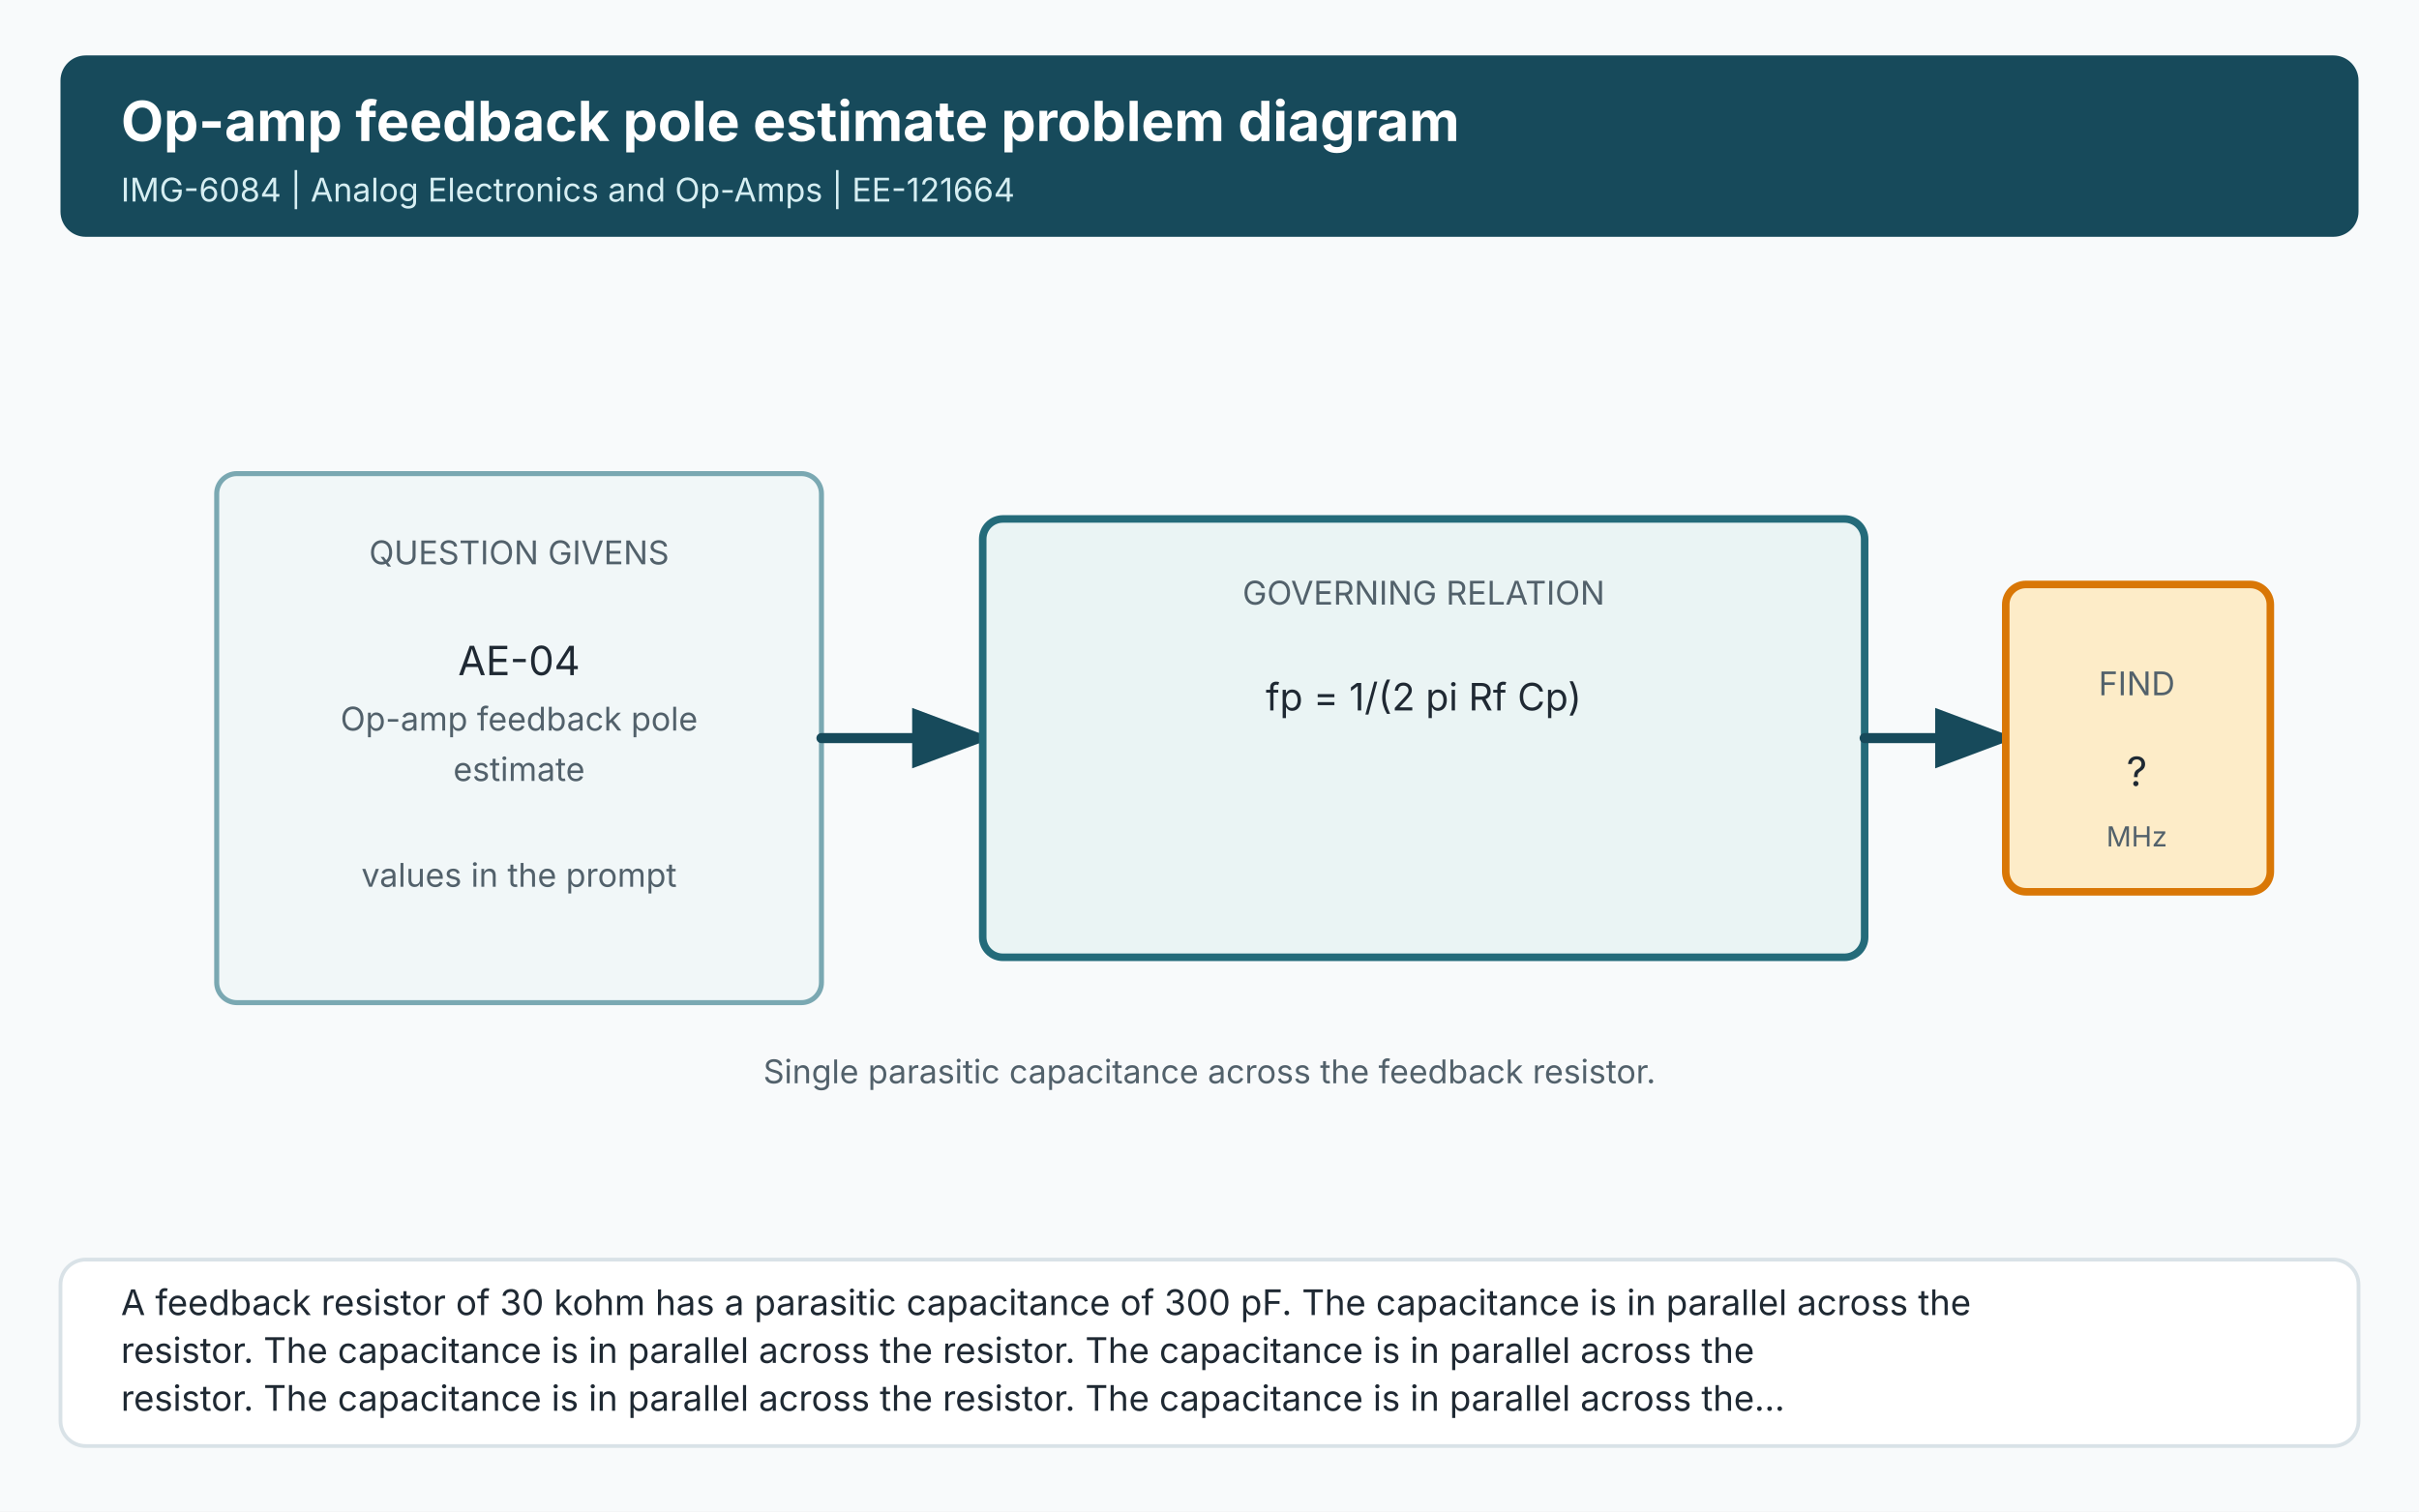
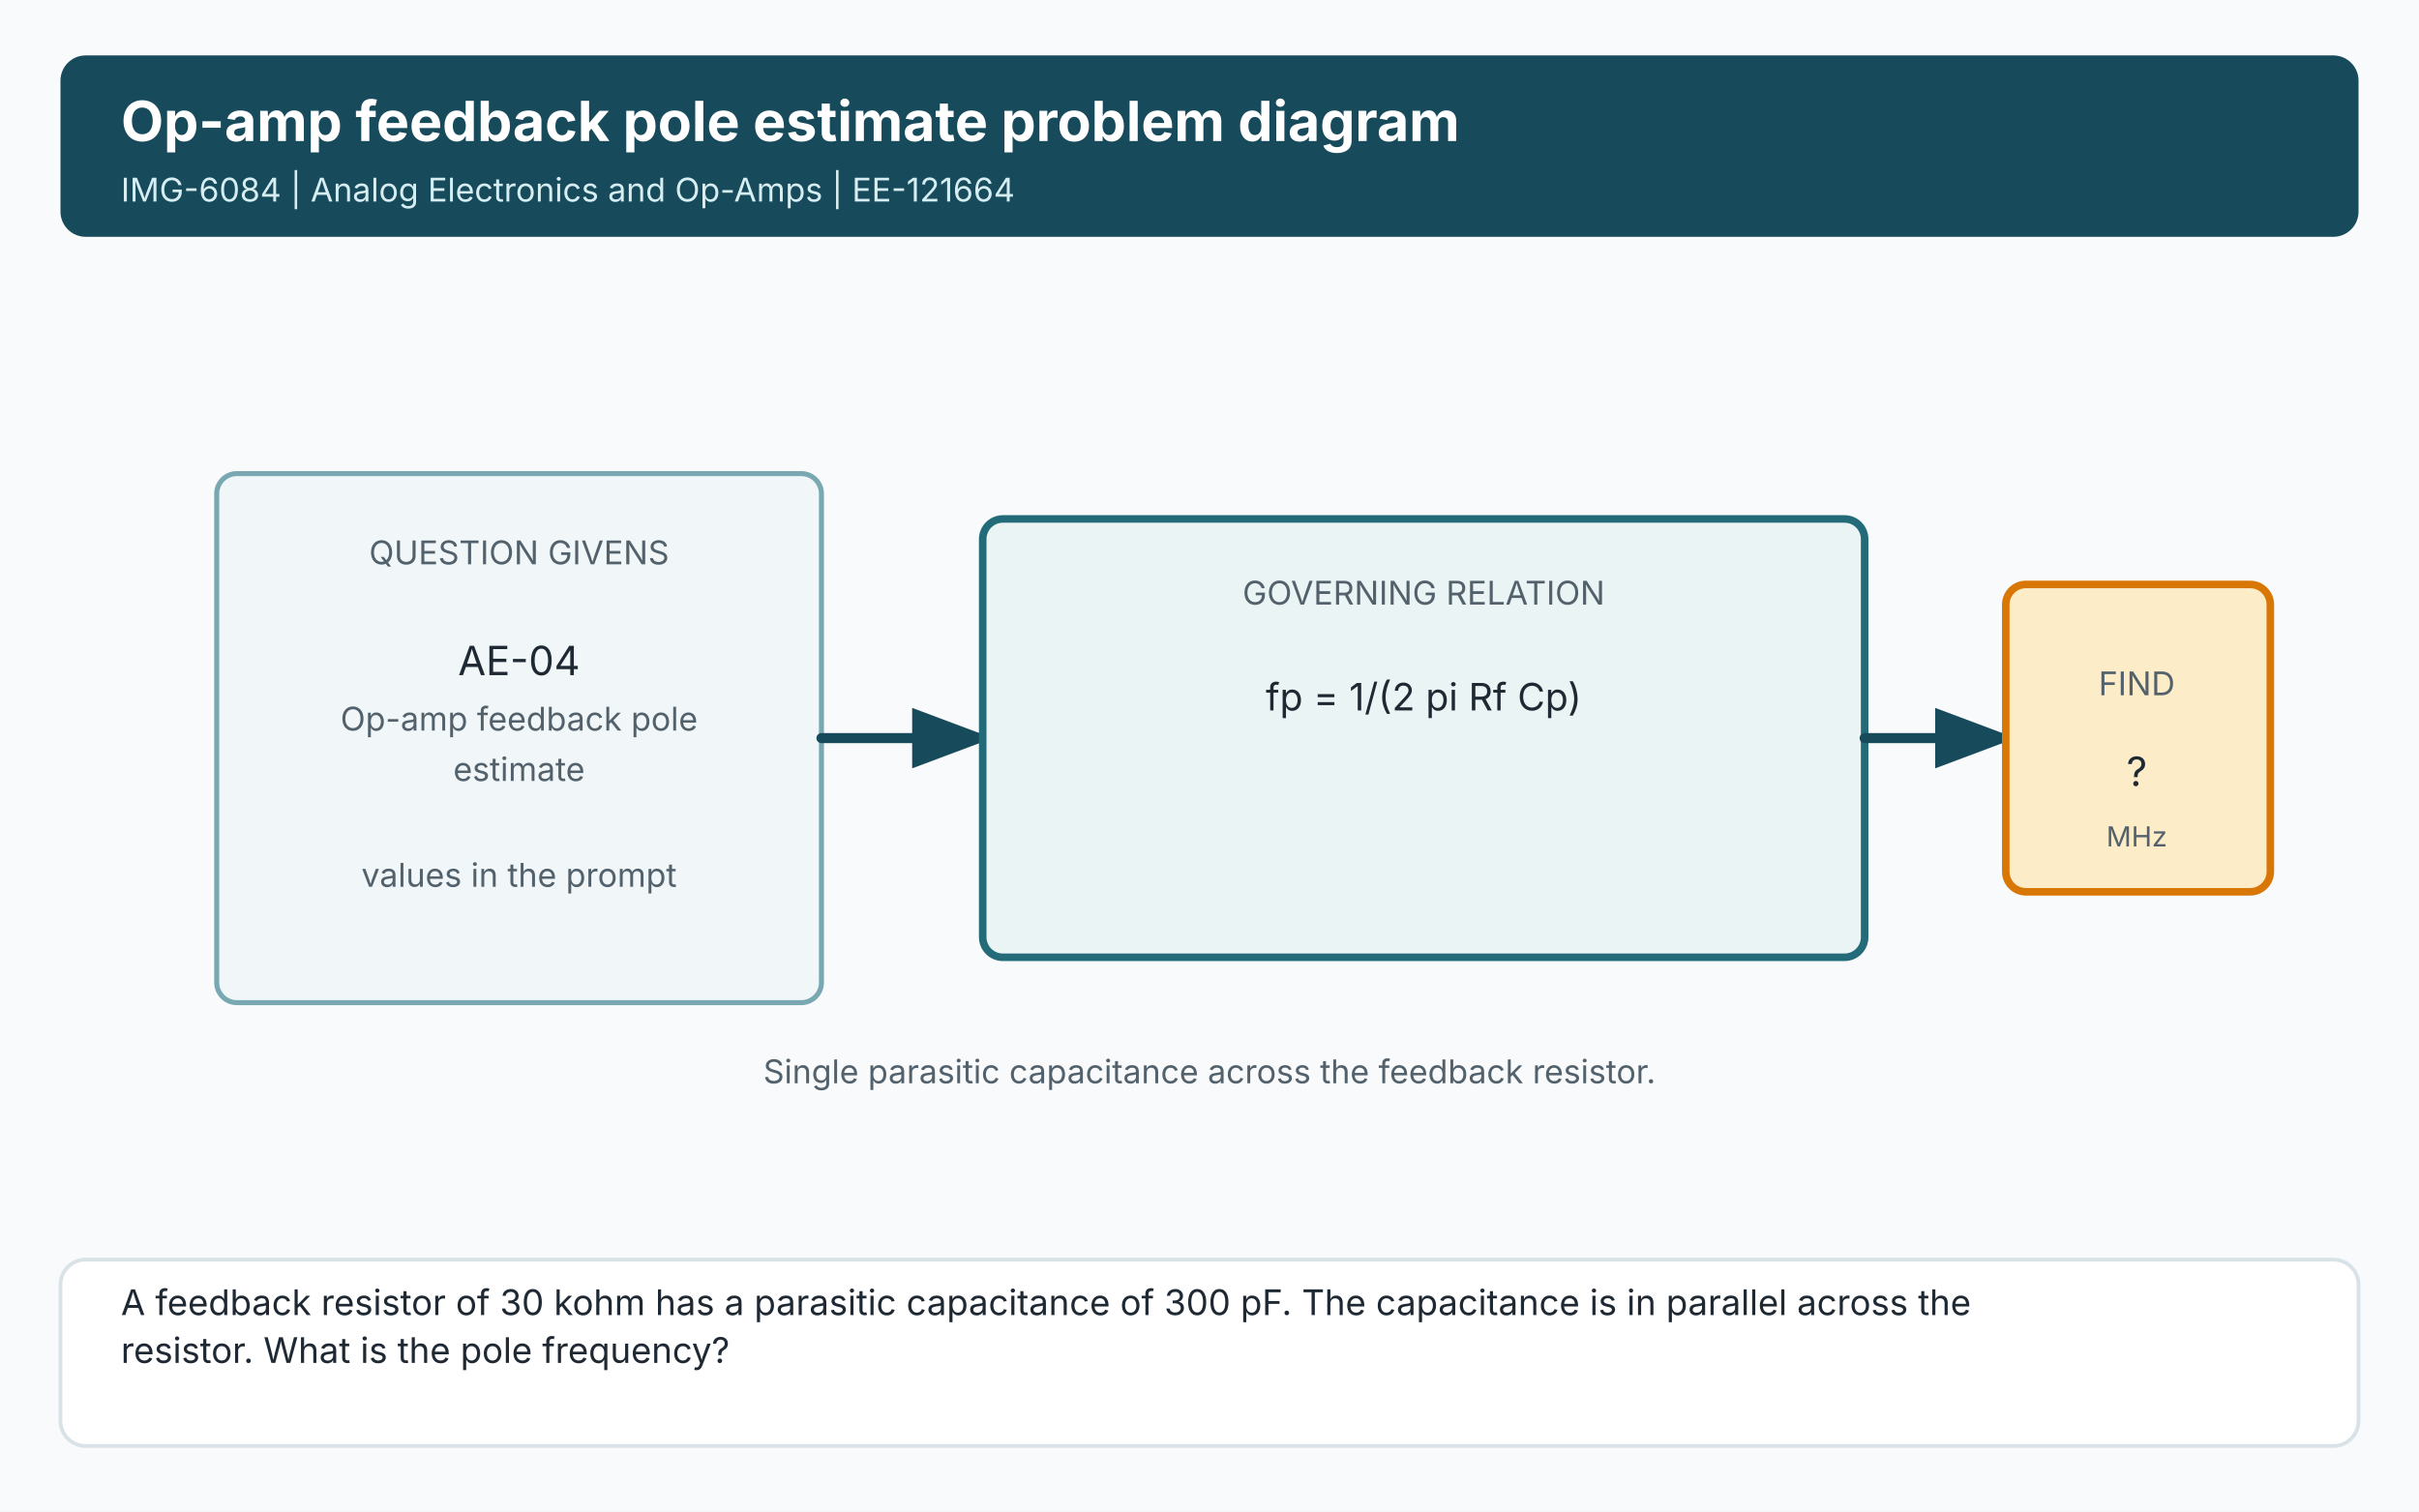
<svg xmlns="http://www.w3.org/2000/svg" width="960" height="600" viewBox="0 0 960 600" role="img" aria-labelledby="title desc">
  <defs>
    <marker id="arrow" markerWidth="10" markerHeight="10" refX="7" refY="3" orient="auto" markerUnits="strokeWidth">
      <path d="M0,0 L0,6 L8,3 z" fill="#174A5B" />
    </marker>
    <style>
.wire{stroke:#174A5B;stroke-width:4;fill:none;stroke-linecap:round;stroke-linejoin:round}
.thin{stroke:#44606B;stroke-width:2.4;fill:none;stroke-linecap:round;stroke-linejoin:round}
.accent{stroke:#D97706;stroke-width:4;fill:none;stroke-linecap:round;stroke-linejoin:round}
.accentFill{fill:#FDECC8;stroke:#D97706;stroke-width:3}
.box{fill:#EAF4F4;stroke:#246B7A;stroke-width:3}
.panel{fill:#FFFFFF;stroke:#D9E2E7;stroke-width:1.5}
.soft{fill:#F1F7F8;stroke:#7AA8B2;stroke-width:2}
.label{font-family:Inter,Arial,sans-serif;font-size:16px;fill:#1F2933}
.small{font-family:Inter,Arial,sans-serif;font-size:13px;fill:#52616B}
.tiny{font-family:Inter,Arial,sans-serif;font-size:11px;fill:#52616B}
.math{font-family:Inter,Arial,sans-serif;font-size:15px;fill:#1F2933}
</style>
  </defs>
  <rect x="0" y="0" width="960" height="600" fill="#F8FAFB" />
  <rect x="24" y="22" width="912" height="72" rx="10" fill="#174A5B" />
  <text x="48" y="56" font-family="Inter,Arial,sans-serif" font-size="22" font-weight="700" fill="#FFFFFF">Op-amp feedback pole estimate problem diagram</text>
  <text x="48" y="80" font-family="Inter,Arial,sans-serif" font-size="13" fill="#D6EEF2">IMG-6084 | Analog Electronics and Op-Amps | EE-121664</text>
  <rect class="soft" x="86" y="188" width="240" height="210" rx="8" />
  <text class="small" x="206" y="224" text-anchor="middle">QUESTION GIVENS</text>
  <text class="label" x="206" y="268" text-anchor="middle">AE-04</text>
  <text class="small" x="206" y="352" text-anchor="middle">values in the prompt</text>
  <line class="wire" x1="326" y1="293" x2="390" y2="293" marker-end="url(#arrow)" />
  <rect class="box" x="390" y="206" width="350" height="174" rx="8" />
  <text class="small" x="565" y="240" text-anchor="middle">GOVERNING RELATION</text>
  <line class="wire" x1="740" y1="293" x2="796" y2="293" marker-end="url(#arrow)" />
  <rect class="accentFill" x="796" y="232" width="105" height="122" rx="8" />
  <text class="small" x="848" y="276" text-anchor="middle">FIND</text>
  <text class="label" x="848" y="312" text-anchor="middle">?</text>
  <text class="tiny" x="848" y="336" text-anchor="middle">MHz</text>
  <text class="small" x="206" y="290" text-anchor="middle">Op-amp feedback pole</text>
  <text class="small" x="206" y="310" text-anchor="middle">estimate</text>
  <text class="math" x="565" y="282" text-anchor="middle">fp = 1/(2 pi Rf Cp)</text>
  <text class="small" x="480" y="430" text-anchor="middle">Single parasitic capacitance across the feedback resistor.</text>
  <rect class="panel" x="24" y="500" width="912" height="74" rx="10" />
  <text x="48" y="522" font-family="Inter,Arial,sans-serif" font-size="14" fill="#1F2933">A feedback resistor of 30 kohm has a parasitic capacitance of 300 pF. The capacitance is in parallel across the</text>
-   <text x="48" y="541" font-family="Inter,Arial,sans-serif" font-size="14" fill="#1F2933">resistor. The capacitance is in parallel across the resistor. The capacitance is in parallel across the</text>
-   <text x="48" y="560" font-family="Inter,Arial,sans-serif" font-size="14" fill="#1F2933">resistor. The capacitance is in parallel across the resistor. The capacitance is in parallel across the...</text>
+   <text x="48" y="541" font-family="Inter,Arial,sans-serif" font-size="14" fill="#1F2933">resistor. What is the pole frequency?</text>
</svg>
